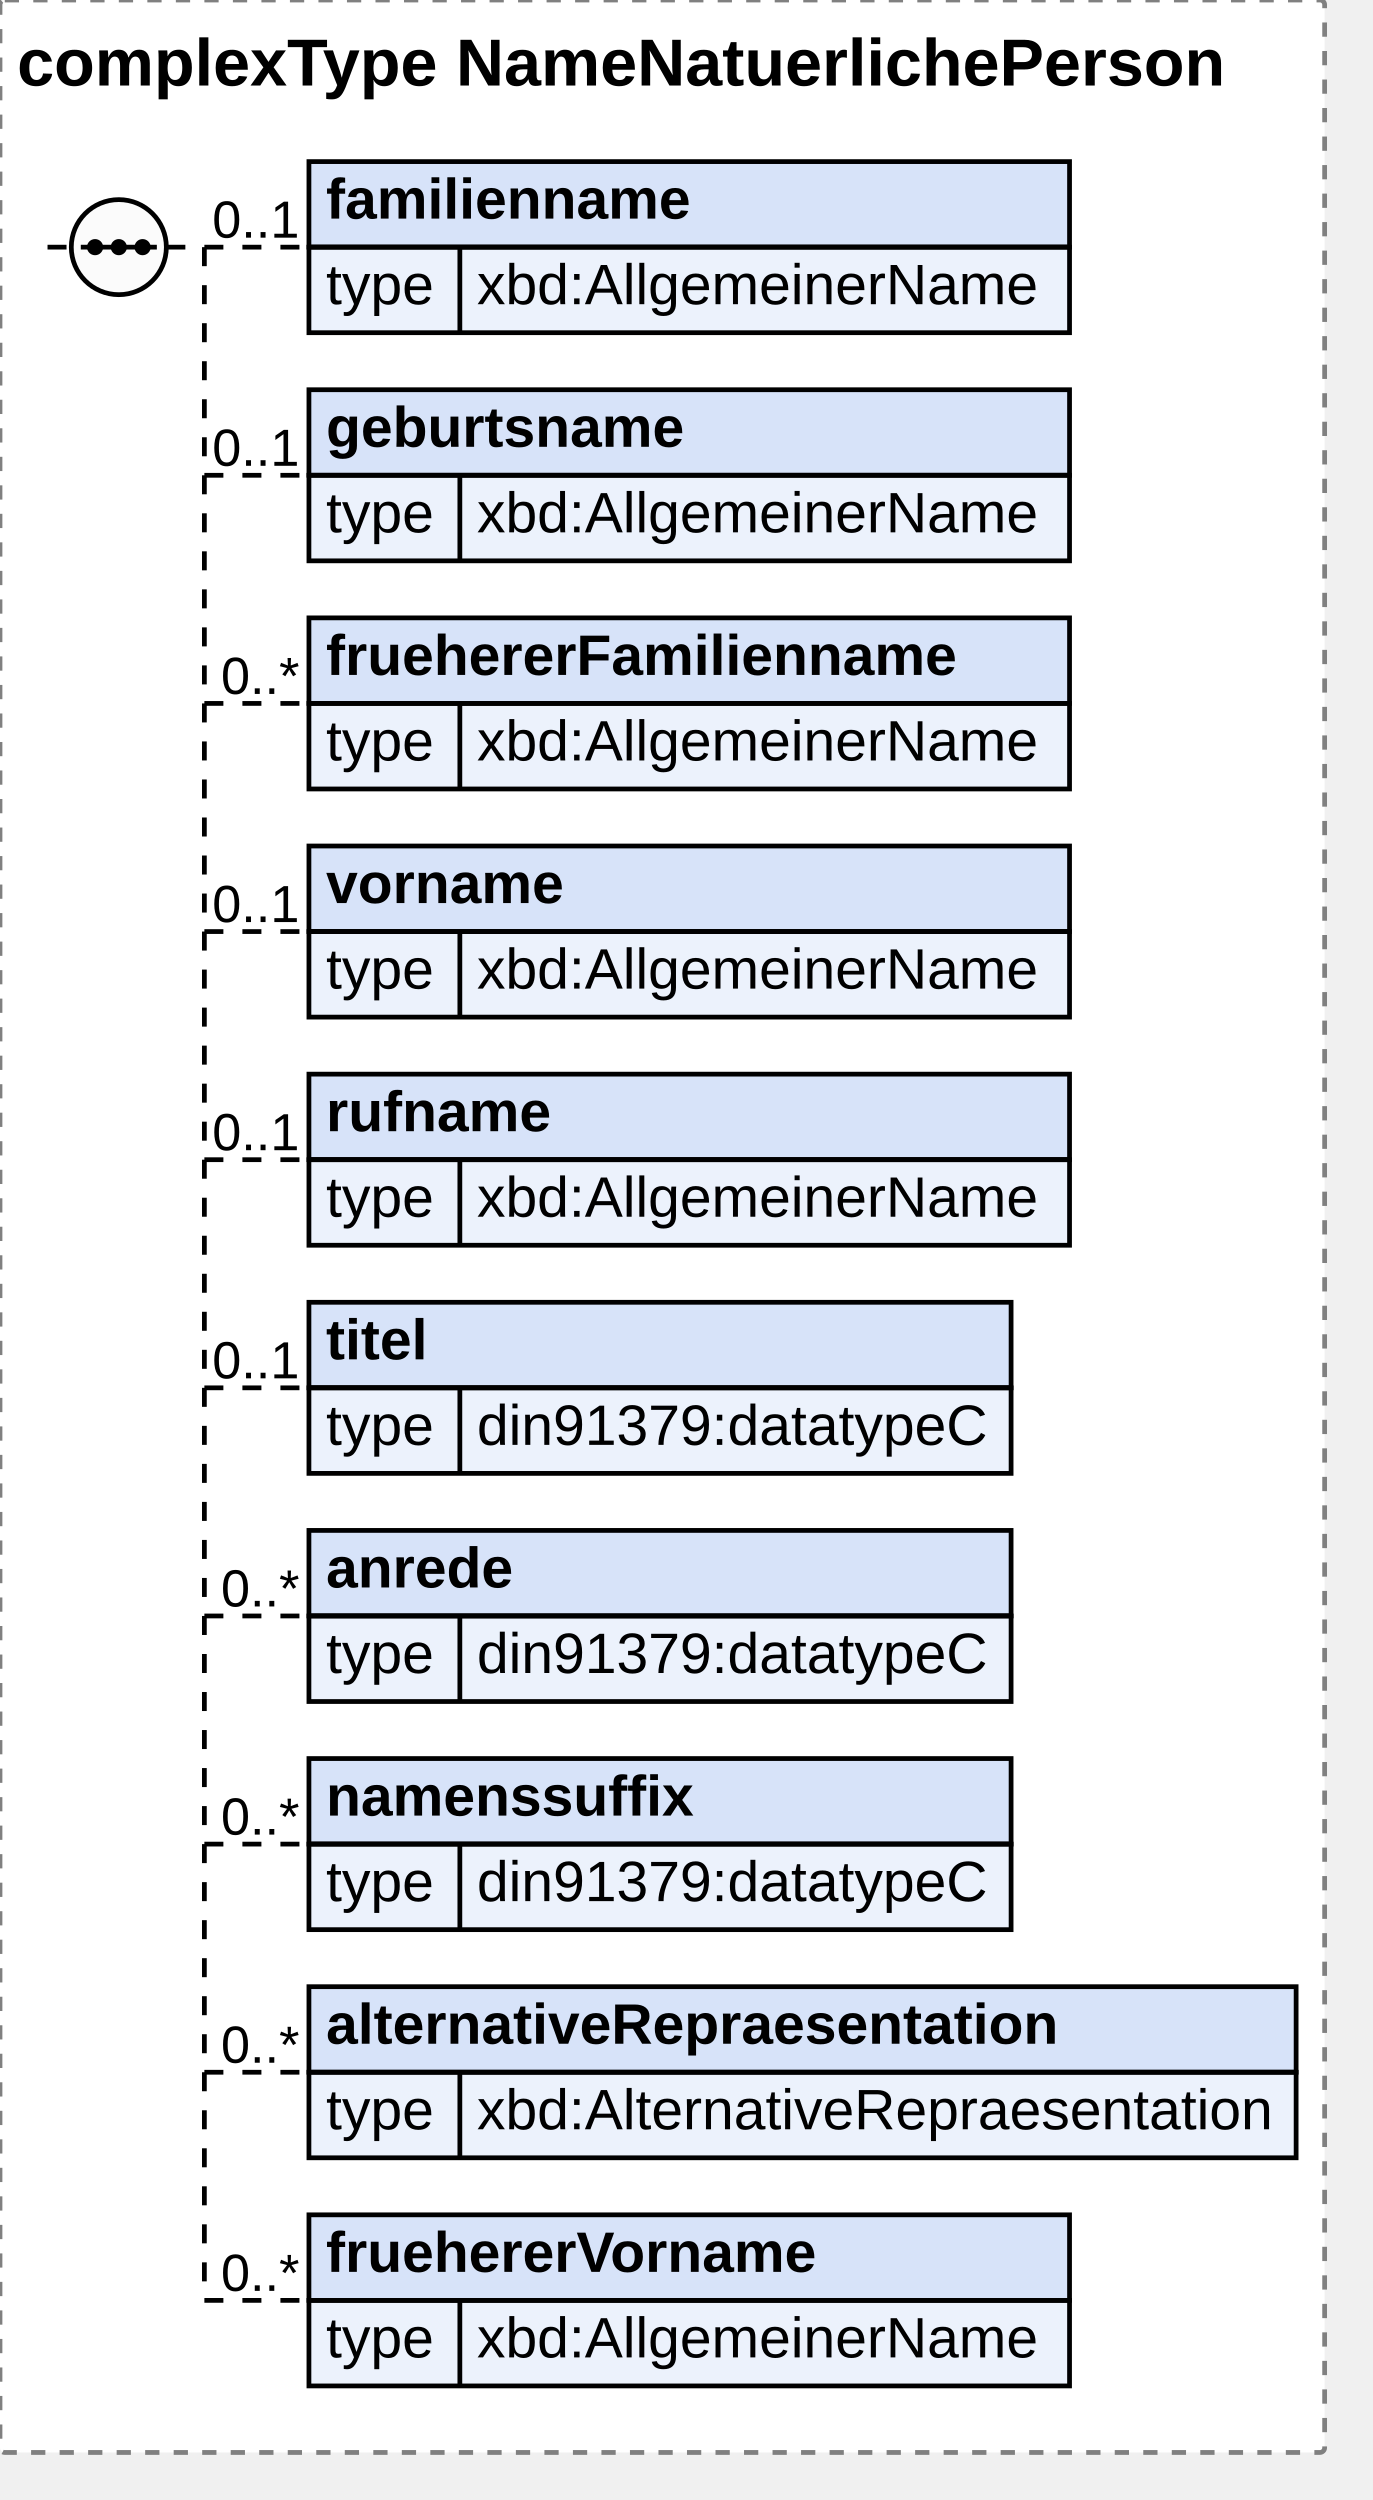
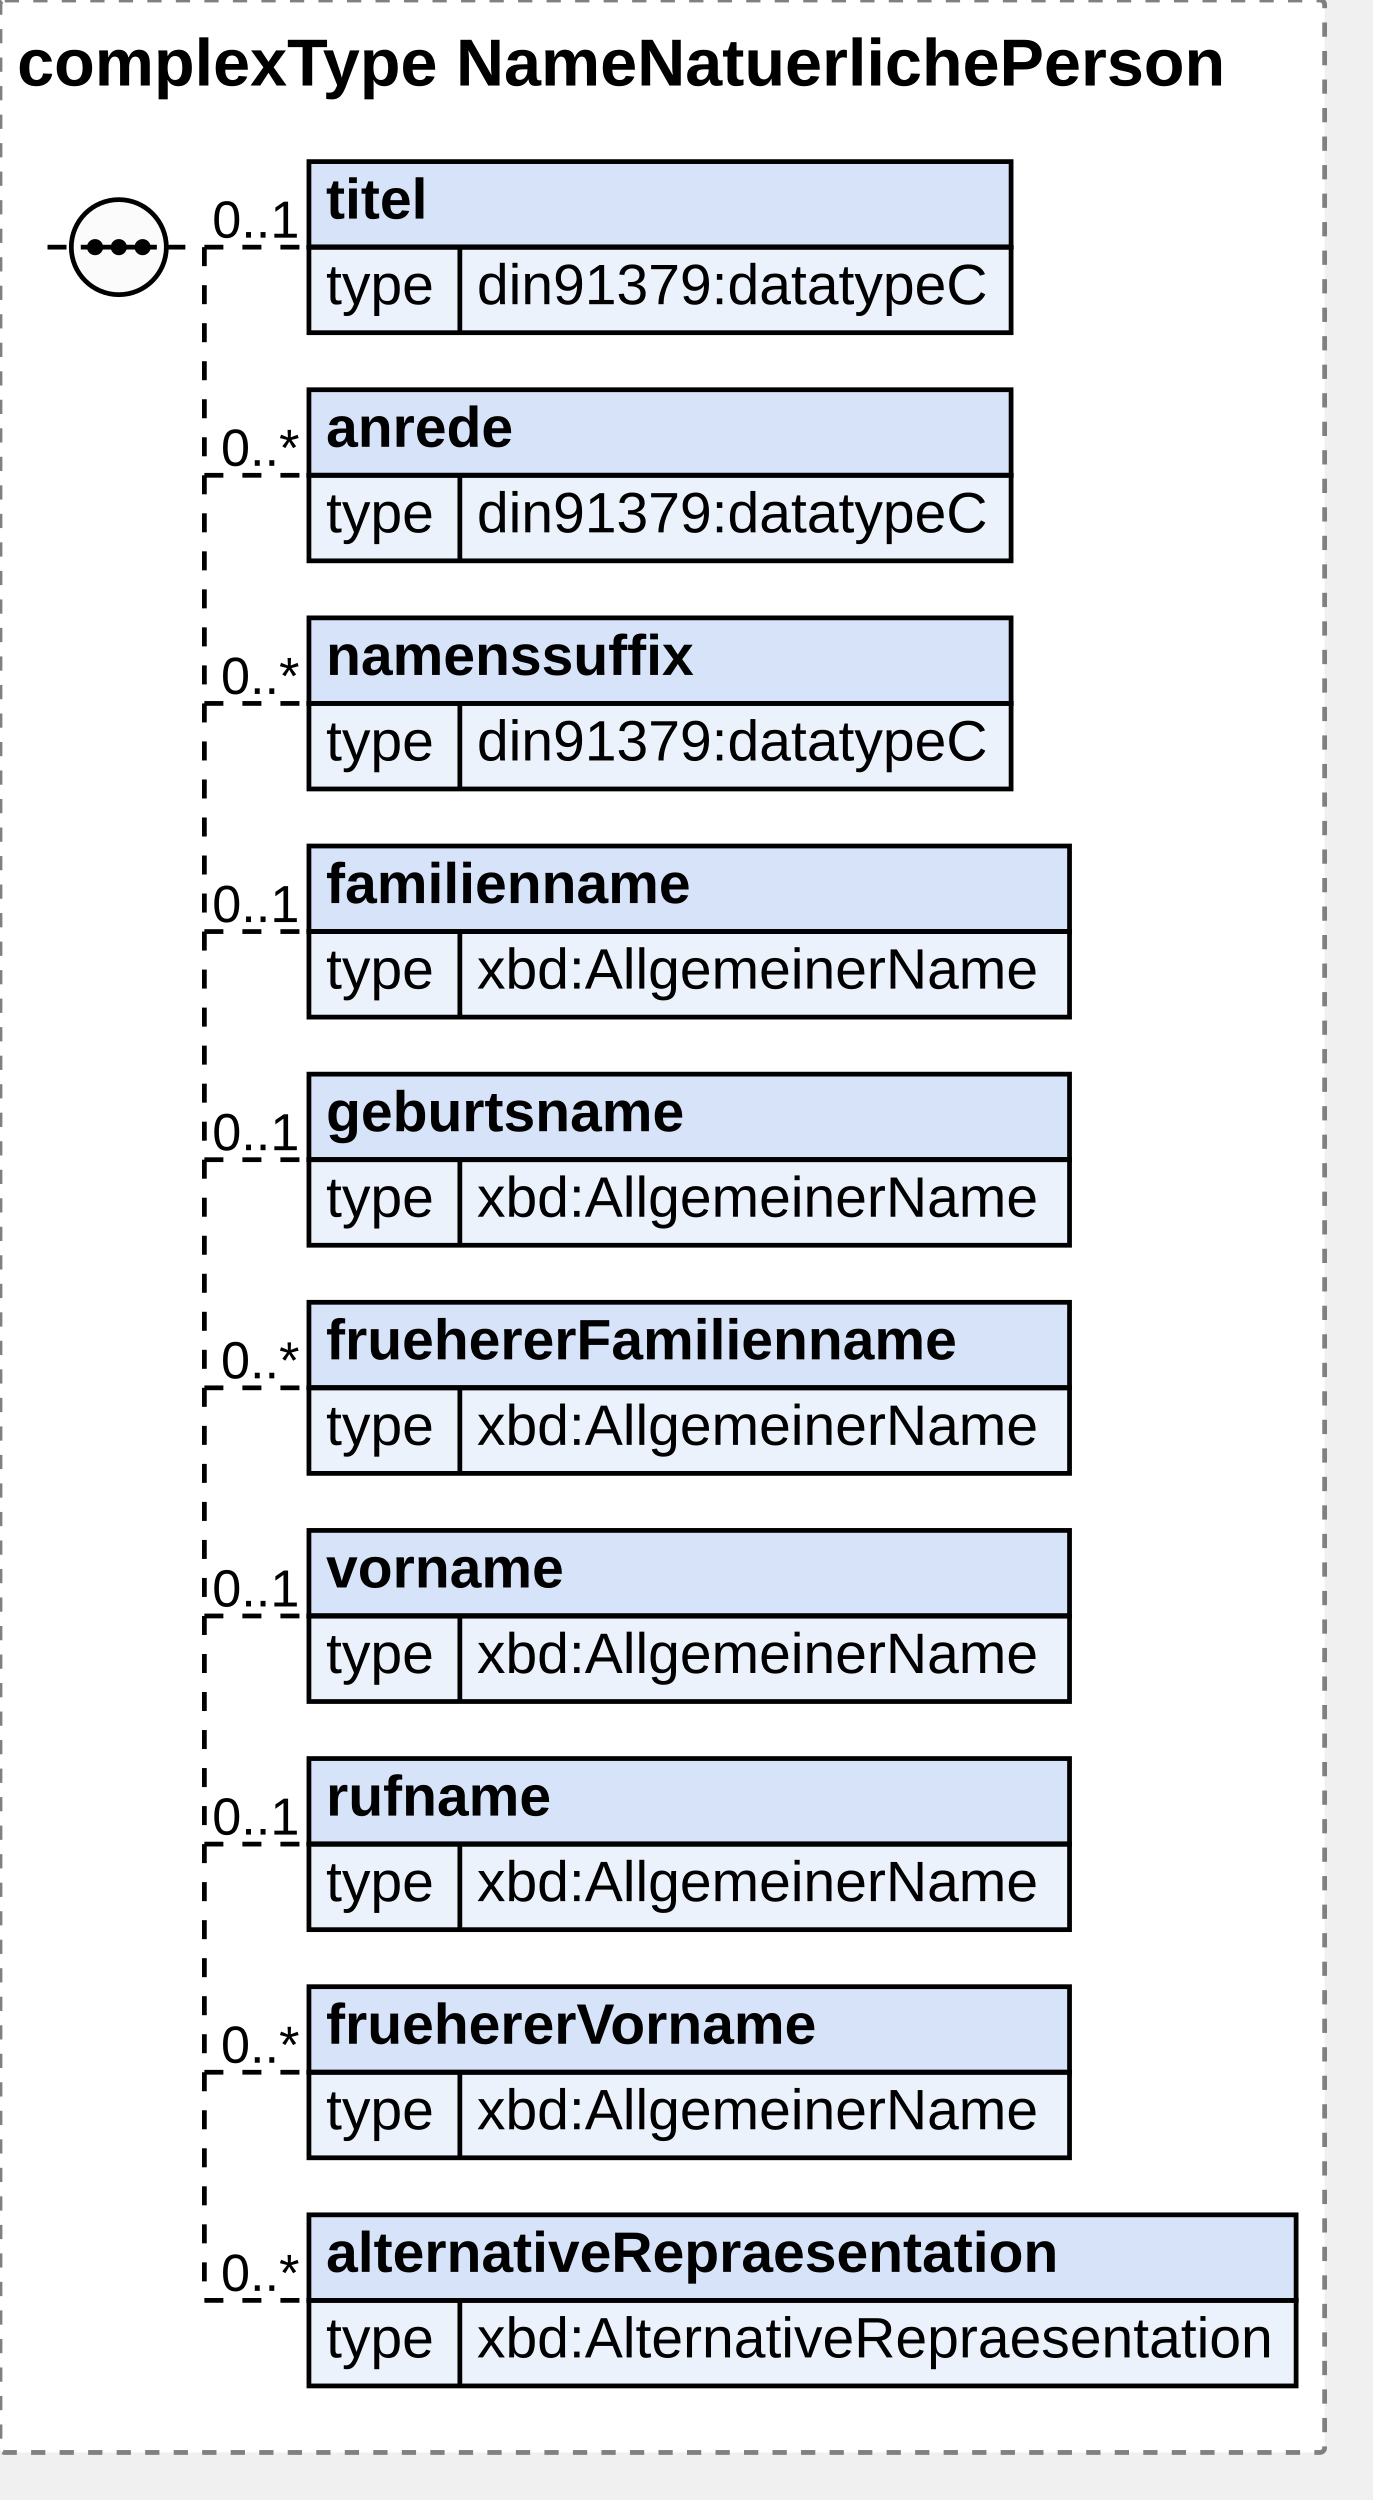
<svg xmlns="http://www.w3.org/2000/svg" width="288.703" height="526">
  <defs>
    <style type="text/css">
                        text {
                            font-family: 'Arial';
                            fill: black;
                        }
                        text.at {
                            font-family: 'Arial';
                            fill: rgb(242, 152, 0);
                        }
                        line {
                            stroke: black;
                        }
                        line.type-structure {
                            stroke: black;
                        }
                        line.type-structure-optional {
                            stroke: black;
                            stroke-dasharray: 4, 4;
                        }
                        rect.attribute-upper {
                            stroke: black;
                            fill: rgb(255, 239, 211);
                        }
                        rect.element-upper {
                            stroke: black;
                            fill: rgb(215, 227, 249);
                        }
                        rect.element-lower {
                            stroke: black;
                            fill: rgb(236, 242, 252);
                        }
                        a text {
                            fill: black;
                        } 
                    </style>
  </defs>
  <rect width="278.703" height="516" stroke-dasharray="3,3" rx="1" ry="1" style="stroke: grey;fill: white;" />
  <text font-size="14" x="3.6" y="18" font-weight="bold">complexType NameNatuerlichePerson</text>
  <g transform="translate(10,34)">
    <g transform="translate(55,0)">
-       <rect width="160.031" height="18" class="element-upper" />
-       <rect width="160.031" height="18" y="18" class="element-lower" />
-       <text font-size="12" x="3.6" y="12" font-weight="bold">familienname</text>
-       <line x1="0" y1="18" x2="160.031" y2="18" />
+       <rect width="147.734" height="18" class="element-upper" />
+       <rect width="147.734" height="18" y="18" class="element-lower" />
+       <text font-size="12" x="3.6" y="12" font-weight="bold">titel</text>
+       <line x1="0" y1="18" x2="147.734" y2="18" />
      <text font-size="12" fill="grey" x="3.6" y="30">type</text>
      <line x1="31.753" y1="18" x2="31.753" y2="36" />
-       <text font-size="12" x="35.353" y="30">xbd:AllgemeinerName</text>
-       <g transform="translate(160.0312,0)" />
+       <text font-size="12" x="35.353" y="30">din91379:datatypeC</text>
+       <g transform="translate(147.7344,0)" />
    </g>
    <line x1="33" y1="18" x2="55" y2="18" class="type-structure-optional" />
    <text font-size="11" fill="black" x="53" y="16" text-anchor="end">0..1</text>
    <line x1="33" y1="18" x2="33" y2="18" class="type-structure-optional" />
    <g transform="translate(55,48)">
-       <rect width="160.031" height="18" class="element-upper" />
-       <rect width="160.031" height="18" y="18" class="element-lower" />
-       <text font-size="12" x="3.6" y="12" font-weight="bold">geburtsname</text>
-       <line x1="0" y1="18" x2="160.031" y2="18" />
+       <rect width="147.734" height="18" class="element-upper" />
+       <rect width="147.734" height="18" y="18" class="element-lower" />
+       <text font-size="12" x="3.6" y="12" font-weight="bold">anrede</text>
+       <line x1="0" y1="18" x2="147.734" y2="18" />
      <text font-size="12" fill="grey" x="3.6" y="30">type</text>
      <line x1="31.753" y1="18" x2="31.753" y2="36" />
-       <text font-size="12" x="35.353" y="30">xbd:AllgemeinerName</text>
-       <g transform="translate(160.0312,0)" />
+       <text font-size="12" x="35.353" y="30">din91379:datatypeC</text>
+       <g transform="translate(147.7344,0)" />
    </g>
    <line x1="33" y1="66" x2="55" y2="66" class="type-structure-optional" />
-     <text font-size="11" fill="black" x="53" y="64" text-anchor="end">0..1</text>
+     <text font-size="11" fill="black" x="53" y="64" text-anchor="end">0..*</text>
    <line x1="33" y1="18" x2="33" y2="66" class="type-structure-optional" />
    <g transform="translate(55,96)">
-       <rect width="160.031" height="18" class="element-upper" />
-       <rect width="160.031" height="18" y="18" class="element-lower" />
-       <text font-size="12" x="3.6" y="12" font-weight="bold">fruehererFamilienname</text>
-       <line x1="0" y1="18" x2="160.031" y2="18" />
+       <rect width="147.734" height="18" class="element-upper" />
+       <rect width="147.734" height="18" y="18" class="element-lower" />
+       <text font-size="12" x="3.6" y="12" font-weight="bold">namenssuffix</text>
+       <line x1="0" y1="18" x2="147.734" y2="18" />
      <text font-size="12" fill="grey" x="3.6" y="30">type</text>
      <line x1="31.753" y1="18" x2="31.753" y2="36" />
-       <text font-size="12" x="35.353" y="30">xbd:AllgemeinerName</text>
-       <g transform="translate(160.0312,0)" />
+       <text font-size="12" x="35.353" y="30">din91379:datatypeC</text>
+       <g transform="translate(147.7344,0)" />
    </g>
    <line x1="33" y1="114" x2="55" y2="114" class="type-structure-optional" />
    <text font-size="11" fill="black" x="53" y="112" text-anchor="end">0..*</text>
    <line x1="33" y1="66" x2="33" y2="114" class="type-structure-optional" />
    <g transform="translate(55,144)">
      <rect width="160.031" height="18" class="element-upper" />
      <rect width="160.031" height="18" y="18" class="element-lower" />
-       <text font-size="12" x="3.6" y="12" font-weight="bold">vorname</text>
+       <text font-size="12" x="3.6" y="12" font-weight="bold">familienname</text>
      <line x1="0" y1="18" x2="160.031" y2="18" />
      <text font-size="12" fill="grey" x="3.6" y="30">type</text>
      <line x1="31.753" y1="18" x2="31.753" y2="36" />
      <text font-size="12" x="35.353" y="30">xbd:AllgemeinerName</text>
      <g transform="translate(160.0312,0)" />
    </g>
    <line x1="33" y1="162" x2="55" y2="162" class="type-structure-optional" />
    <text font-size="11" fill="black" x="53" y="160" text-anchor="end">0..1</text>
    <line x1="33" y1="114" x2="33" y2="162" class="type-structure-optional" />
    <g transform="translate(55,192)">
      <rect width="160.031" height="18" class="element-upper" />
      <rect width="160.031" height="18" y="18" class="element-lower" />
-       <text font-size="12" x="3.6" y="12" font-weight="bold">rufname</text>
+       <text font-size="12" x="3.6" y="12" font-weight="bold">geburtsname</text>
      <line x1="0" y1="18" x2="160.031" y2="18" />
      <text font-size="12" fill="grey" x="3.6" y="30">type</text>
      <line x1="31.753" y1="18" x2="31.753" y2="36" />
      <text font-size="12" x="35.353" y="30">xbd:AllgemeinerName</text>
      <g transform="translate(160.0312,0)" />
    </g>
    <line x1="33" y1="210" x2="55" y2="210" class="type-structure-optional" />
    <text font-size="11" fill="black" x="53" y="208" text-anchor="end">0..1</text>
    <line x1="33" y1="162" x2="33" y2="210" class="type-structure-optional" />
    <g transform="translate(55,240)">
-       <rect width="147.734" height="18" class="element-upper" />
-       <rect width="147.734" height="18" y="18" class="element-lower" />
-       <text font-size="12" x="3.6" y="12" font-weight="bold">titel</text>
-       <line x1="0" y1="18" x2="147.734" y2="18" />
+       <rect width="160.031" height="18" class="element-upper" />
+       <rect width="160.031" height="18" y="18" class="element-lower" />
+       <text font-size="12" x="3.6" y="12" font-weight="bold">fruehererFamilienname</text>
+       <line x1="0" y1="18" x2="160.031" y2="18" />
      <text font-size="12" fill="grey" x="3.6" y="30">type</text>
      <line x1="31.753" y1="18" x2="31.753" y2="36" />
-       <text font-size="12" x="35.353" y="30">din91379:datatypeC</text>
-       <g transform="translate(147.7344,0)" />
+       <text font-size="12" x="35.353" y="30">xbd:AllgemeinerName</text>
+       <g transform="translate(160.0312,0)" />
    </g>
    <line x1="33" y1="258" x2="55" y2="258" class="type-structure-optional" />
-     <text font-size="11" fill="black" x="53" y="256" text-anchor="end">0..1</text>
+     <text font-size="11" fill="black" x="53" y="256" text-anchor="end">0..*</text>
    <line x1="33" y1="210" x2="33" y2="258" class="type-structure-optional" />
    <g transform="translate(55,288)">
-       <rect width="147.734" height="18" class="element-upper" />
-       <rect width="147.734" height="18" y="18" class="element-lower" />
-       <text font-size="12" x="3.6" y="12" font-weight="bold">anrede</text>
-       <line x1="0" y1="18" x2="147.734" y2="18" />
+       <rect width="160.031" height="18" class="element-upper" />
+       <rect width="160.031" height="18" y="18" class="element-lower" />
+       <text font-size="12" x="3.6" y="12" font-weight="bold">vorname</text>
+       <line x1="0" y1="18" x2="160.031" y2="18" />
      <text font-size="12" fill="grey" x="3.6" y="30">type</text>
      <line x1="31.753" y1="18" x2="31.753" y2="36" />
-       <text font-size="12" x="35.353" y="30">din91379:datatypeC</text>
-       <g transform="translate(147.7344,0)" />
+       <text font-size="12" x="35.353" y="30">xbd:AllgemeinerName</text>
+       <g transform="translate(160.0312,0)" />
    </g>
    <line x1="33" y1="306" x2="55" y2="306" class="type-structure-optional" />
-     <text font-size="11" fill="black" x="53" y="304" text-anchor="end">0..*</text>
+     <text font-size="11" fill="black" x="53" y="304" text-anchor="end">0..1</text>
    <line x1="33" y1="258" x2="33" y2="306" class="type-structure-optional" />
    <g transform="translate(55,336)">
-       <rect width="147.734" height="18" class="element-upper" />
-       <rect width="147.734" height="18" y="18" class="element-lower" />
-       <text font-size="12" x="3.6" y="12" font-weight="bold">namenssuffix</text>
-       <line x1="0" y1="18" x2="147.734" y2="18" />
+       <rect width="160.031" height="18" class="element-upper" />
+       <rect width="160.031" height="18" y="18" class="element-lower" />
+       <text font-size="12" x="3.6" y="12" font-weight="bold">rufname</text>
+       <line x1="0" y1="18" x2="160.031" y2="18" />
      <text font-size="12" fill="grey" x="3.6" y="30">type</text>
      <line x1="31.753" y1="18" x2="31.753" y2="36" />
-       <text font-size="12" x="35.353" y="30">din91379:datatypeC</text>
-       <g transform="translate(147.7344,0)" />
+       <text font-size="12" x="35.353" y="30">xbd:AllgemeinerName</text>
+       <g transform="translate(160.0312,0)" />
    </g>
    <line x1="33" y1="354" x2="55" y2="354" class="type-structure-optional" />
-     <text font-size="11" fill="black" x="53" y="352" text-anchor="end">0..*</text>
+     <text font-size="11" fill="black" x="53" y="352" text-anchor="end">0..1</text>
    <line x1="33" y1="306" x2="33" y2="354" class="type-structure-optional" />
    <g transform="translate(55,384)">
+       <rect width="160.031" height="18" class="element-upper" />
+       <rect width="160.031" height="18" y="18" class="element-lower" />
+       <text font-size="12" x="3.6" y="12" font-weight="bold">fruehererVorname</text>
+       <line x1="0" y1="18" x2="160.031" y2="18" />
+       <text font-size="12" fill="grey" x="3.6" y="30">type</text>
+       <line x1="31.753" y1="18" x2="31.753" y2="36" />
+       <text font-size="12" x="35.353" y="30">xbd:AllgemeinerName</text>
+       <g transform="translate(160.0312,0)" />
+     </g>
+     <line x1="33" y1="402" x2="55" y2="402" class="type-structure-optional" />
+     <text font-size="11" fill="black" x="53" y="400" text-anchor="end">0..*</text>
+     <line x1="33" y1="354" x2="33" y2="402" class="type-structure-optional" />
+     <g transform="translate(55,432)">
      <rect width="207.703" height="18" class="element-upper" />
      <rect width="207.703" height="18" y="18" class="element-lower" />
      <text font-size="12" x="3.6" y="12" font-weight="bold">alternativeRepraesentation</text>
      <line x1="0" y1="18" x2="207.703" y2="18" />
      <text font-size="12" fill="grey" x="3.6" y="30">type</text>
      <line x1="31.753" y1="18" x2="31.753" y2="36" />
      <text font-size="12" x="35.353" y="30">xbd:AlternativeRepraesentation</text>
      <g transform="translate(207.7031,0)" />
-     </g>
-     <line x1="33" y1="402" x2="55" y2="402" class="type-structure-optional" />
-     <text font-size="11" fill="black" x="53" y="400" text-anchor="end">0..*</text>
-     <line x1="33" y1="354" x2="33" y2="402" class="type-structure-optional" />
-     <g transform="translate(55,432)">
-       <rect width="160.031" height="18" class="element-upper" />
-       <rect width="160.031" height="18" y="18" class="element-lower" />
-       <text font-size="12" x="3.6" y="12" font-weight="bold">fruehererVorname</text>
-       <line x1="0" y1="18" x2="160.031" y2="18" />
-       <text font-size="12" fill="grey" x="3.6" y="30">type</text>
-       <line x1="31.753" y1="18" x2="31.753" y2="36" />
-       <text font-size="12" x="35.353" y="30">xbd:AllgemeinerName</text>
-       <g transform="translate(160.0312,0)" />
    </g>
    <line x1="33" y1="450" x2="55" y2="450" class="type-structure-optional" />
    <text font-size="11" fill="black" x="53" y="448" text-anchor="end">0..*</text>
    <line x1="33" y1="402" x2="33" y2="450" class="type-structure-optional" />
    <circle cx="15" cy="18" r="10" stroke="black" fill="rgb(251, 251, 251)" />
    <line x1="0" y1="18" x2="5" y2="18" class="type-structure-optional" />
    <line x1="25" y1="18" x2="33" y2="18" class="type-structure-optional" />
    <circle cx="10" cy="18" r="1.2" stroke="black" fill="black" />
    <circle cx="15" cy="18" r="1.2" stroke="black" fill="black" />
    <circle cx="20" cy="18" r="1.2" stroke="black" fill="black" />
    <line x1="7" y1="18" x2="23" y2="18" />
  </g>
</svg>
